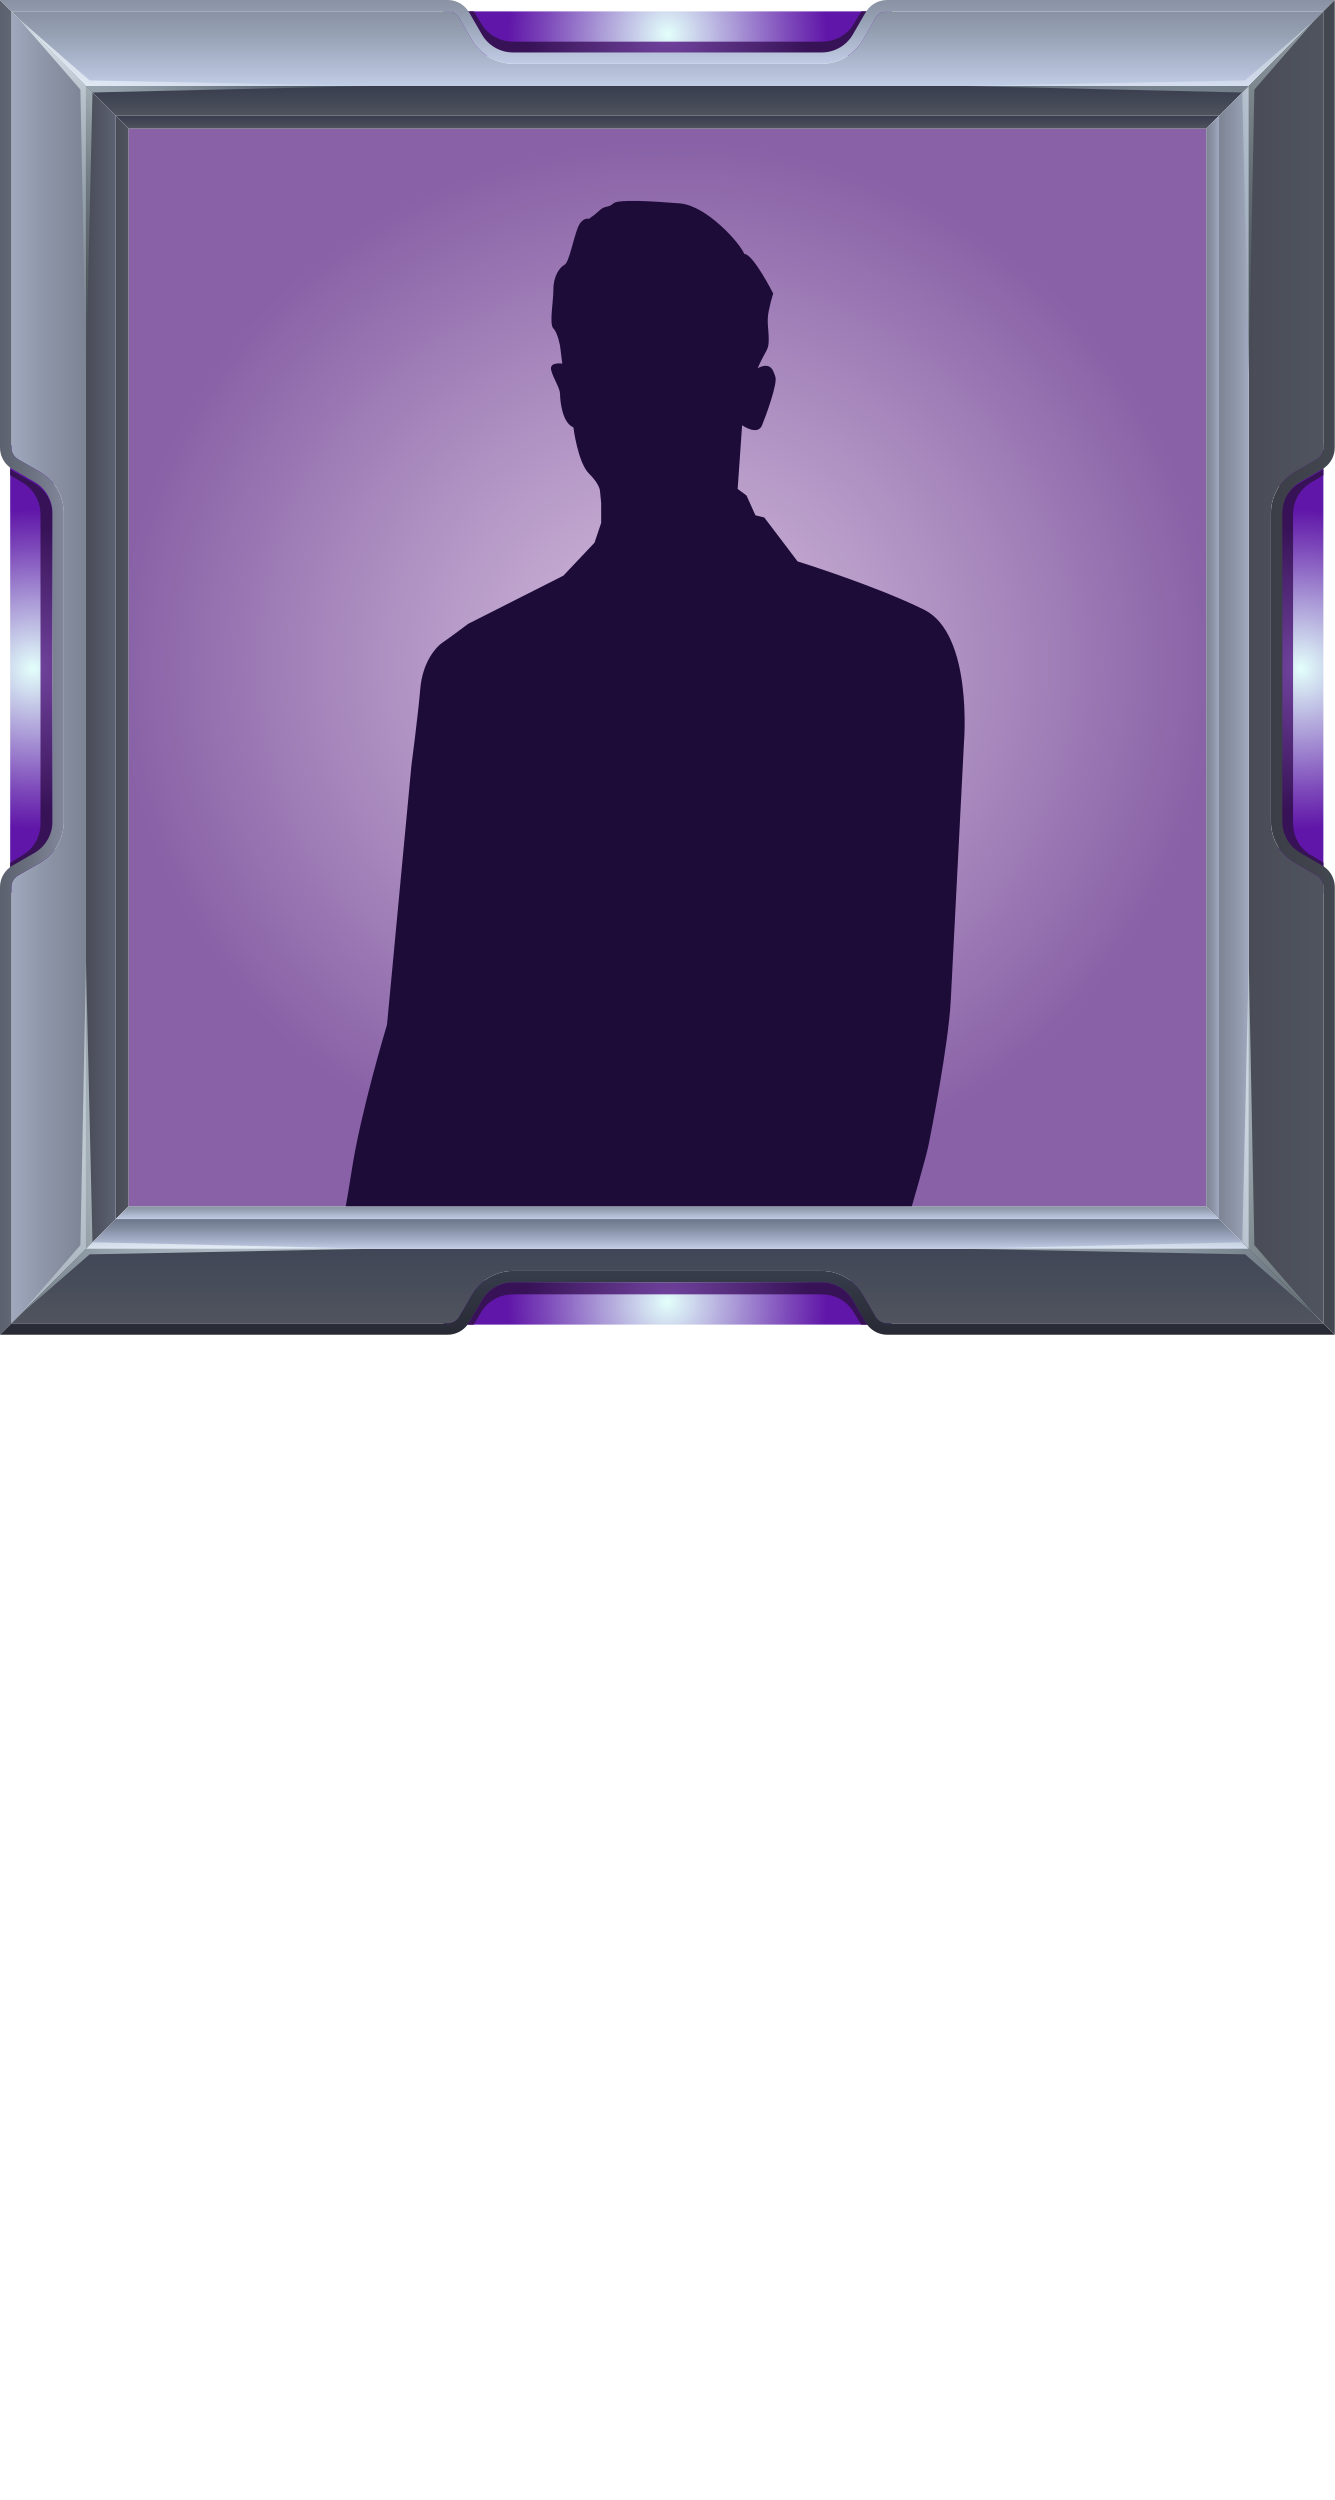
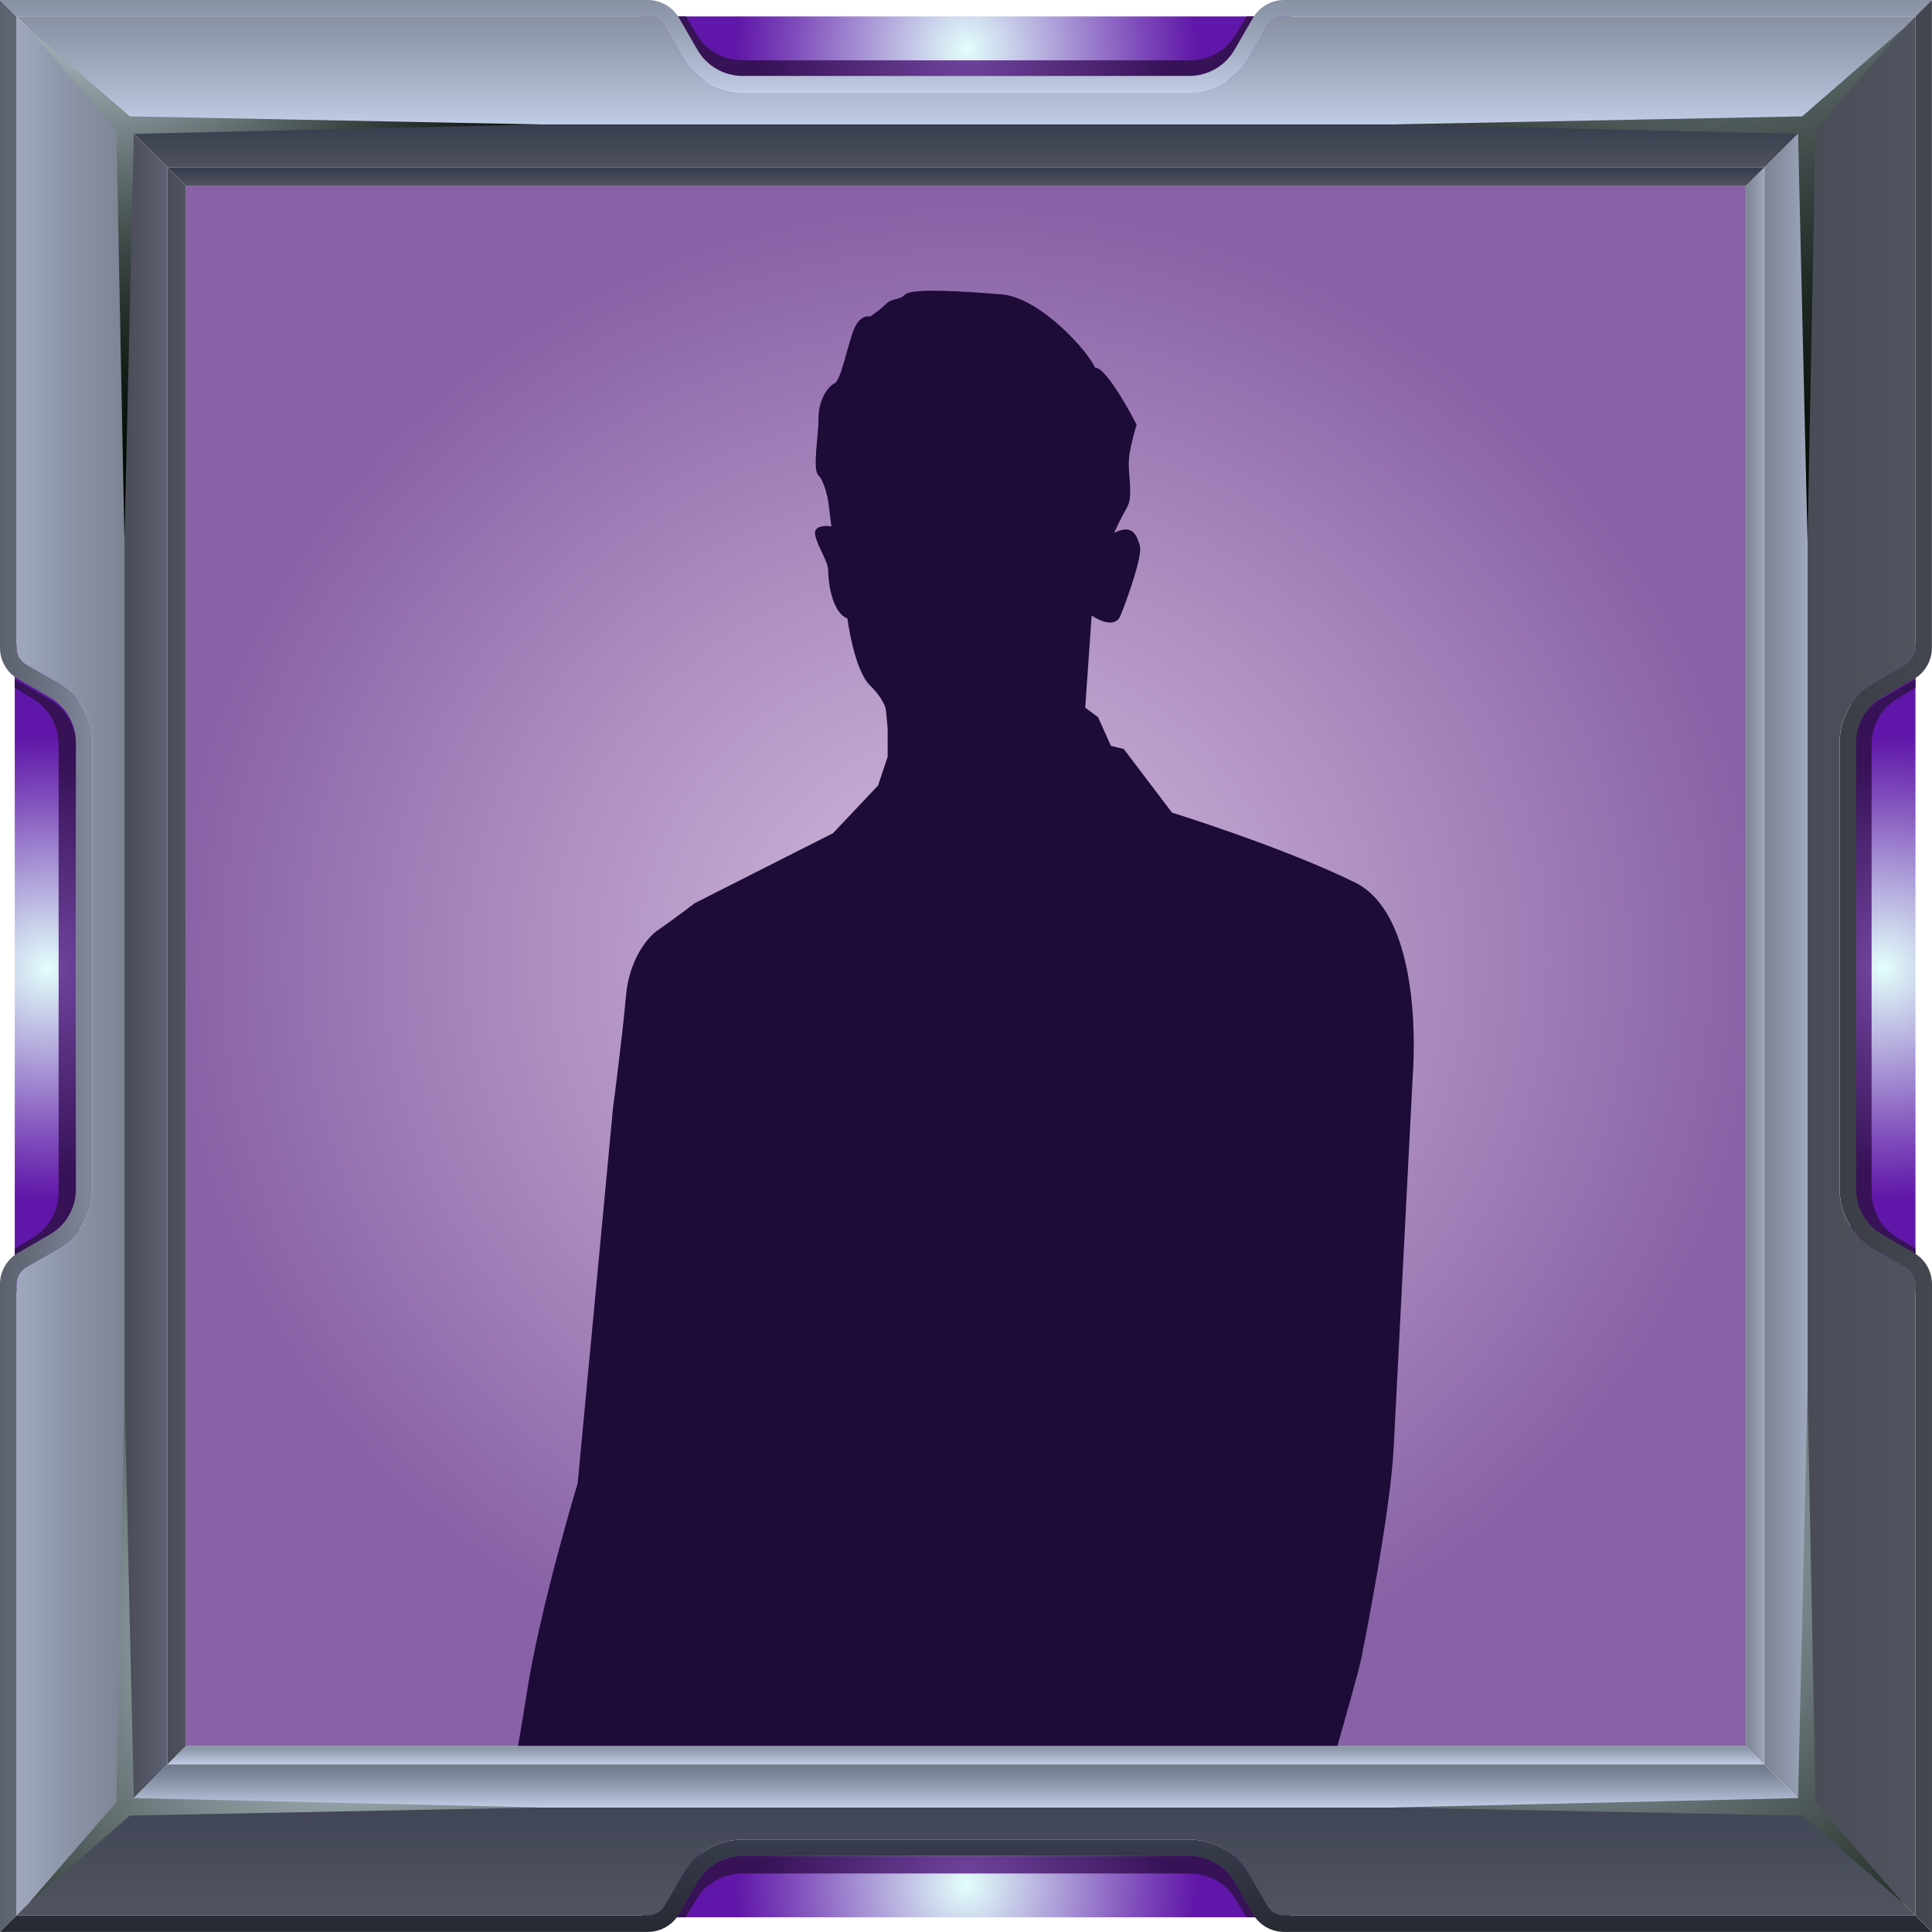
- <svg xmlns="http://www.w3.org/2000/svg" xmlns:xlink="http://www.w3.org/1999/xlink" viewBox="0 0 1033.26 1935.32">
+ <svg xmlns="http://www.w3.org/2000/svg" xmlns:xlink="http://www.w3.org/1999/xlink" id="_Слой_2" data-name="Слой 2" viewBox="0 0 1033.3 1033.26">
  <defs>
-     <style>.cls-1{fill:none;}.cls-2{isolation:isolate;}.cls-10,.cls-11,.cls-12,.cls-13,.cls-14,.cls-15,.cls-16,.cls-17,.cls-18,.cls-19,.cls-20,.cls-21,.cls-22,.cls-23,.cls-24,.cls-25,.cls-26,.cls-27,.cls-28,.cls-29,.cls-3,.cls-30,.cls-31,.cls-4,.cls-5,.cls-6,.cls-7,.cls-8{fill-rule:evenodd;}.cls-3{fill:url(#Безымянный_градиент_6);}.cls-4{fill:url(#Безымянный_градиент_11);}.cls-5{fill:url(#Безымянный_градиент_6-2);}.cls-6{fill:url(#Безымянный_градиент_11-2);}.cls-7{fill:url(#Безымянный_градиент_6-3);}.cls-8{fill:url(#Безымянный_градиент_11-3);}.cls-9{fill:url(#Безымянный_градиент_195);}.cls-10{fill:url(#linear-gradient);}.cls-11{fill:url(#linear-gradient-2);}.cls-12{fill:url(#linear-gradient-3);}.cls-13{fill:url(#linear-gradient-4);}.cls-14{fill:url(#Безымянный_градиент_6-4);}.cls-15{fill:url(#linear-gradient-5);}.cls-16{fill:url(#linear-gradient-6);}.cls-17{fill:url(#linear-gradient-7);}.cls-18{fill:url(#linear-gradient-8);}.cls-19{fill:url(#linear-gradient-9);}.cls-20{fill:url(#Безымянный_градиент_11-4);}.cls-21{fill:url(#linear-gradient-10);}.cls-22{fill:url(#linear-gradient-11);}.cls-23{fill:url(#linear-gradient-12);}.cls-24{fill:url(#linear-gradient-13);}.cls-25{fill:url(#linear-gradient-14);}.cls-26{fill:url(#linear-gradient-15);}.cls-27{fill:url(#linear-gradient-16);}.cls-28,.cls-29,.cls-30,.cls-31{mix-blend-mode:screen;}.cls-28{fill:url(#New_Gradient_Swatch_3);}.cls-29{fill:url(#New_Gradient_Swatch_3-2);}.cls-30{fill:url(#New_Gradient_Swatch_3-3);}.cls-31{fill:url(#New_Gradient_Swatch_3-4);}.cls-32{clip-path:url(#clip-path);}.cls-33{fill:#1d0b38;}</style>
-     <radialGradient id="Безымянный_градиент_6" cx="-2246.51" cy="1132.71" r="123.5" gradientTransform="translate(2763.37 -1106.5)" gradientUnits="userSpaceOnUse">
+     <style>
+       .cls-1 {
+         fill: url(#_Безымянный_градиент_3);
+       }
+ 
+       .cls-1, .cls-2, .cls-3, .cls-4, .cls-5, .cls-6, .cls-7, .cls-8, .cls-9, .cls-10, .cls-11, .cls-12, .cls-13, .cls-14, .cls-15, .cls-16, .cls-17, .cls-18, .cls-19, .cls-20, .cls-21, .cls-22, .cls-23, .cls-24, .cls-25, .cls-26, .cls-27, .cls-28, .cls-29, .cls-30, .cls-31 {
+         stroke-width: 0px;
+       }
+ 
+       .cls-1, .cls-2, .cls-3, .cls-4, .cls-5, .cls-6, .cls-7, .cls-8, .cls-9, .cls-11, .cls-13, .cls-14, .cls-16, .cls-17, .cls-18, .cls-19, .cls-20, .cls-21, .cls-22, .cls-23, .cls-24, .cls-25, .cls-26, .cls-27, .cls-28, .cls-29, .cls-30, .cls-31 {
+         fill-rule: evenodd;
+       }
+ 
+       .cls-2 {
+         fill: url(#_Безымянный_градиент_37-2);
+       }
+ 
+       .cls-3 {
+         fill: url(#_Безымянный_градиент_10-2);
+       }
+ 
+       .cls-4 {
+         fill: url(#_Безымянный_градиент_22);
+       }
+ 
+       .cls-5 {
+         fill: url(#_Безымянный_градиент_11-3);
+       }
+ 
+       .cls-6 {
+         fill: url(#_Безымянный_градиент_11-2);
+       }
+ 
+       .cls-7 {
+         fill: url(#_Безымянный_градиент_20);
+       }
+ 
+       .cls-8 {
+         fill: url(#_Безымянный_градиент_13);
+       }
+ 
+       .cls-9 {
+         fill: url(#_Безымянный_градиент_6);
+       }
+ 
+       .cls-10 {
+         fill: #1d0b38;
+       }
+ 
+       .cls-11 {
+         fill: url(#_Безымянный_градиент_22-3);
+       }
+ 
+       .cls-12 {
+         fill: url(#_Безымянный_градиент_39);
+       }
+ 
+       .cls-13 {
+         fill: url(#_Безымянный_градиент_22-2);
+       }
+ 
+       .cls-14 {
+         fill: url(#_Безымянный_градиент_38-3);
+       }
+ 
+       .cls-15 {
+         fill: none;
+       }
+ 
+       .cls-16 {
+         fill: url(#_Безымянный_градиент_18);
+       }
+ 
+       .cls-17 {
+         fill: url(#_Безымянный_градиент_16);
+       }
+ 
+       .cls-18 {
+         fill: url(#_Безымянный_градиент_19);
+       }
+ 
+       .cls-19 {
+         fill: url(#_Безымянный_градиент_37-4);
+       }
+ 
+       .cls-20 {
+         fill: url(#_Безымянный_градиент_5);
+       }
+ 
+       .cls-21 {
+         fill: url(#_Безымянный_градиент_18-2);
+       }
+ 
+       .cls-22 {
+         fill: url(#_Безымянный_градиент_19-2);
+       }
+ 
+       .cls-23 {
+         fill: url(#_Безымянный_градиент_37);
+       }
+ 
+       .cls-24 {
+         fill: url(#_Безымянный_градиент_11);
+       }
+ 
+       .cls-25 {
+         fill: url(#_Безымянный_градиент_10);
+       }
+ 
+       .cls-26 {
+         fill: url(#_Безымянный_градиент_37-3);
+       }
+ 
+       .cls-27 {
+         fill: url(#_Безымянный_градиент_38);
+       }
+ 
+       .cls-28 {
+         fill: url(#_Безымянный_градиент_22-4);
+       }
+ 
+       .cls-29 {
+         fill: url(#_Безымянный_градиент_15);
+       }
+ 
+       .cls-30 {
+         fill: url(#_Безымянный_градиент_38-2);
+       }
+ 
+       .cls-31 {
+         fill: url(#_Безымянный_градиент_38-4);
+       }
+     </style>
+     <radialGradient id="_Безымянный_градиент_38" data-name="Безымянный градиент 38" cx="-2246.51" cy="-2052.27" fx="-2246.51" fy="-2052.27" r="123.51" gradientTransform="translate(2763.37 -2026.06) scale(1 -1)" gradientUnits="userSpaceOnUse">
      <stop offset="0" stop-color="#e3fffb" />
-       <stop offset="0.23" stop-color="#c4c7e7" />
-       <stop offset="0.76" stop-color="#7d49ba" />
+       <stop offset=".23" stop-color="#c4c7e7" />
+       <stop offset=".76" stop-color="#7d49ba" />
      <stop offset="1" stop-color="#6016a8" />
    </radialGradient>
-     <radialGradient id="Безымянный_градиент_11" cx="961.56" cy="-1185.09" r="109.96" gradientTransform="translate(1478.41 -1159.9) rotate(180)" gradientUnits="userSpaceOnUse">
+     <radialGradient id="_Безымянный_градиент_37" data-name="Безымянный градиент 37" cx="-4603.89" cy="4185.08" fx="-4603.89" fy="4185.08" r="109.94" gradientTransform="translate(-4087.09 -4159.9) rotate(-180) scale(1 -1)" gradientUnits="userSpaceOnUse">
      <stop offset="0" stop-color="#72449f" />
-       <stop offset="0.29" stop-color="#603589" />
+       <stop offset=".29" stop-color="#603589" />
      <stop offset="1" stop-color="#371257" />
    </radialGradient>
-     <radialGradient id="Безымянный_градиент_6-2" cx="-1190.42" cy="-449.01" r="123.5" gradientTransform="translate(474.31 -672.6) rotate(-90)" xlink:href="#Безымянный_градиент_6" />
-     <radialGradient id="Безымянный_градиент_11-2" cx="-94.54" cy="396.64" r="109.96" gradientTransform="translate(420.91 612.36) rotate(90)" xlink:href="#Безымянный_градиент_11" />
-     <radialGradient id="Безымянный_градиент_6-3" cx="-1190.42" cy="784.34" r="123.5" gradientTransform="translate(1791.4 1708.24) rotate(90)" xlink:href="#Безымянный_градиент_6" />
-     <radialGradient id="Безымянный_градиент_11-3" cx="-94.54" cy="-836.72" r="109.96" gradientTransform="translate(1844.8 423.28) rotate(-90)" xlink:href="#Безымянный_градиент_11" />
-     <radialGradient id="Безымянный_градиент_195" cx="832" cy="890.6" r="484.42" gradientTransform="translate(-215.61 -234.41) scale(0.88 0.84)" gradientUnits="userSpaceOnUse">
+     <radialGradient id="_Безымянный_градиент_38-2" data-name="Безымянный градиент 38" cx="-5932.93" cy="-1293.52" fx="-5932.93" fy="-1293.52" r="123.51" gradientTransform="translate(-1268.22 -5415.13) rotate(-90) scale(1 -1)" xlink:href="#_Безымянный_градиент_38" />
+     <radialGradient id="_Безымянный_градиент_37-2" data-name="Безымянный градиент 37" cx="-917.48" cy="3426.33" fx="-917.48" fy="3426.33" r="109.94" gradientTransform="translate(-3402.06 1435.33) rotate(90) scale(1 -1)" xlink:href="#_Безымянный_градиент_37" />
+     <radialGradient id="_Безымянный_градиент_38-3" data-name="Безымянный градиент 38" cx="-2013.4" cy="3038.62" fx="-2013.4" fy="3038.62" r="123.51" gradientTransform="translate(-2031.57 2531.21) rotate(90) scale(1 -1)" xlink:href="#_Безымянный_градиент_38" />
+     <radialGradient id="_Безымянный_градиент_37-3" data-name="Безымянный градиент 37" cx="-4837.05" cy="-905.81" fx="-4837.05" fy="-905.81" r="109.94" gradientTransform="translate(102.27 -4319.25) rotate(-90) scale(1 -1)" xlink:href="#_Безымянный_градиент_37" />
+     <radialGradient id="_Безымянный_градиент_39" data-name="Безымянный градиент 39" cx="1211.56" cy="-2183.45" fx="1211.56" fy="-2183.45" r="484.38" gradientTransform="translate(-549.54 -1320.4) scale(.88 -.84)" gradientUnits="userSpaceOnUse">
      <stop offset="0" stop-color="#d4bedd" />
-       <stop offset="0.56" stop-color="#ab8cbf" />
+       <stop offset=".56" stop-color="#ab8cbf" />
      <stop offset="1" stop-color="#8861a6" />
    </radialGradient>
-     <linearGradient id="linear-gradient" x1="8.8" y1="516.63" x2="66.56" y2="516.63" gradientUnits="userSpaceOnUse">
+     <linearGradient id="_Безымянный_градиент_3" data-name="Безымянный градиент 3" x1="8.8" y1="-1436.19" x2="66.55" y2="-1436.19" gradientTransform="translate(0 -919.56) scale(1 -1)" gradientUnits="userSpaceOnUse">
      <stop offset="0" stop-color="#9fa8bd" />
-       <stop offset="0.57" stop-color="#8991a3" />
+       <stop offset=".57" stop-color="#8991a3" />
      <stop offset="1" stop-color="#7c8494" />
    </linearGradient>
-     <linearGradient id="linear-gradient-2" x1="89.58" y1="516.63" x2="99.49" y2="516.63" gradientUnits="userSpaceOnUse">
+     <linearGradient id="_Безымянный_градиент_18" data-name="Безымянный градиент 18" x1="89.58" y1="-1436.19" x2="99.49" y2="-1436.19" gradientTransform="translate(0 -919.56) scale(1 -1)" gradientUnits="userSpaceOnUse">
      <stop offset="0" stop-color="#494c57" />
      <stop offset="1" stop-color="#50545e" />
    </linearGradient>
-     <linearGradient id="linear-gradient-3" y1="516.63" x2="49.41" y2="516.63" gradientUnits="userSpaceOnUse">
+     <linearGradient id="_Безымянный_градиент_5" data-name="Безымянный градиент 5" x1="0" y1="-1436.19" x2="49.41" y2="-1436.19" gradientTransform="translate(0 -919.56) scale(1 -1)" gradientUnits="userSpaceOnUse">
      <stop offset="0" stop-color="#5c616e" />
-       <stop offset="0.41" stop-color="#696e7d" />
+       <stop offset=".41" stop-color="#696e7d" />
      <stop offset="1" stop-color="#818899" />
    </linearGradient>
-     <linearGradient id="linear-gradient-4" x1="66.56" y1="516.63" x2="89.58" y2="516.63" gradientUnits="userSpaceOnUse">
+     <linearGradient id="_Безымянный_градиент_6" data-name="Безымянный градиент 6" x1="66.56" y1="-1436.19" x2="89.58" y2="-1436.19" gradientTransform="translate(0 -919.56) scale(1 -1)" gradientUnits="userSpaceOnUse">
      <stop offset="0" stop-color="#494c57" />
-       <stop offset="0.59" stop-color="#545866" />
+       <stop offset=".59" stop-color="#545866" />
      <stop offset="1" stop-color="#5d6273" />
    </linearGradient>
-     <radialGradient id="Безымянный_градиент_6-4" cx="-1801.59" cy="-1061.41" r="123.5" gradientTransform="translate(-1284.96 -53.4) rotate(180)" xlink:href="#Безымянный_градиент_6" />
-     <linearGradient id="linear-gradient-5" x1="516.63" y1="66.55" x2="516.63" y2="8.8" gradientUnits="userSpaceOnUse">
+     <radialGradient id="_Безымянный_градиент_38-4" data-name="Безымянный градиент 38" cx="-7367.09" cy="4061.41" fx="-7367.09" fy="4061.41" r="123.5" gradientTransform="translate(-6850.46 -3053.4) rotate(-180) scale(1 -1)" xlink:href="#_Безымянный_градиент_38" />
+     <linearGradient id="_Безымянный_градиент_11" data-name="Безымянный градиент 11" x1="516.63" y1="-986.11" x2="516.63" y2="-928.32" gradientTransform="translate(0 -919.56) scale(1 -1)" gradientUnits="userSpaceOnUse">
      <stop offset="0" stop-color="#c1cce6" />
-       <stop offset="0.17" stop-color="#b6c0d8" />
-       <stop offset="0.72" stop-color="#959fb2" />
+       <stop offset=".17" stop-color="#b6c0d8" />
+       <stop offset=".72" stop-color="#959fb2" />
      <stop offset="1" stop-color="#8992a3" />
    </linearGradient>
-     <linearGradient id="linear-gradient-6" x1="516.63" y1="99.49" x2="516.63" y2="89.57" gradientUnits="userSpaceOnUse">
+     <linearGradient id="_Безымянный_градиент_10" data-name="Безымянный градиент 10" x1="516.64" y1="-1019.05" x2="516.64" y2="-1009.13" gradientTransform="translate(0 -919.56) scale(1 -1)" gradientUnits="userSpaceOnUse">
      <stop offset="0" stop-color="#50545e" />
-       <stop offset="0.33" stop-color="#474b58" />
+       <stop offset=".33" stop-color="#474b58" />
      <stop offset="1" stop-color="#383d4f" />
    </linearGradient>
-     <linearGradient id="linear-gradient-7" x1="516.63" y1="49.41" x2="516.63" y2="0" xlink:href="#linear-gradient-5" />
-     <linearGradient id="linear-gradient-8" x1="516.63" y1="89.57" x2="516.63" y2="66.55" xlink:href="#linear-gradient-6" />
-     <linearGradient id="linear-gradient-9" x1="516.63" y1="1024.46" x2="516.63" y2="966.71" gradientUnits="userSpaceOnUse">
+     <linearGradient id="_Безымянный_градиент_11-2" data-name="Безымянный градиент 11" x1="516.63" y1="-968.93" x2="516.63" y2="-919.56" xlink:href="#_Безымянный_градиент_11" />
+     <linearGradient id="_Безымянный_градиент_10-2" data-name="Безымянный градиент 10" x1="516.64" y1="-1009.13" x2="516.64" y2="-986.11" xlink:href="#_Безымянный_градиент_10" />
+     <linearGradient id="_Безымянный_градиент_13" data-name="Безымянный градиент 13" x1="516.63" y1="-1944.02" x2="516.63" y2="-1886.27" gradientTransform="translate(0 -919.56) scale(1 -1)" gradientUnits="userSpaceOnUse">
      <stop offset="0" stop-color="#50545e" />
-       <stop offset="0.01" stop-color="#50545e" />
+       <stop offset="0" stop-color="#50545e" />
      <stop offset="1" stop-color="#414657" />
    </linearGradient>
-     <radialGradient id="Безымянный_градиент_11-4" cx="516.63" cy="1009.04" r="109.96" gradientTransform="matrix(1, 0, 0, 1, 0, 0)" xlink:href="#Безымянный_градиент_11" />
-     <linearGradient id="linear-gradient-10" x1="516.63" y1="943.69" x2="516.63" y2="933.77" xlink:href="#linear-gradient-5" />
-     <linearGradient id="linear-gradient-11" x1="516.63" y1="1033.26" x2="516.63" y2="983.85" gradientUnits="userSpaceOnUse">
+     <radialGradient id="_Безымянный_градиент_37-4" data-name="Безымянный градиент 37" cx="516.64" cy="-1928.6" fx="516.64" fy="-1928.6" r="109.95" gradientTransform="translate(0 -919.56) scale(1 -1)" xlink:href="#_Безымянный_градиент_37" />
+     <linearGradient id="_Безымянный_градиент_11-3" data-name="Безымянный градиент 11" x1="516.64" y1="-1863.25" x2="516.64" y2="-1853.33" xlink:href="#_Безымянный_градиент_11" />
+     <linearGradient id="_Безымянный_градиент_15" data-name="Безымянный градиент 15" x1="516.63" y1="-1952.82" x2="516.63" y2="-1903.41" gradientTransform="translate(0 -919.56) scale(1 -1)" gradientUnits="userSpaceOnUse">
      <stop offset="0" stop-color="#272a33" />
-       <stop offset="0.62" stop-color="#313542" />
+       <stop offset=".62" stop-color="#313542" />
      <stop offset="1" stop-color="#383d4d" />
    </linearGradient>
-     <linearGradient id="linear-gradient-12" x1="516.63" y1="966.71" x2="516.63" y2="943.69" gradientUnits="userSpaceOnUse">
+     <linearGradient id="_Безымянный_градиент_16" data-name="Безымянный градиент 16" x1="516.64" y1="-1886.27" x2="516.64" y2="-1863.25" gradientTransform="translate(0 -919.56) scale(1 -1)" gradientUnits="userSpaceOnUse">
      <stop offset="0" stop-color="#c1cce6" />
-       <stop offset="0.36" stop-color="#9ea8bf" />
-       <stop offset="0.78" stop-color="#7b8599" />
+       <stop offset=".36" stop-color="#9ea8bf" />
+       <stop offset=".78" stop-color="#7b8599" />
      <stop offset="1" stop-color="#6d778a" />
    </linearGradient>
-     <linearGradient id="linear-gradient-13" x1="966.72" y1="516.63" x2="1024.46" y2="516.63" xlink:href="#linear-gradient-2" />
-     <linearGradient id="linear-gradient-14" x1="933.77" y1="516.63" x2="943.69" y2="516.63" gradientUnits="userSpaceOnUse">
+     <linearGradient id="_Безымянный_градиент_18-2" data-name="Безымянный градиент 18" x1="966.72" y1="-1436.21" x2="1024.47" y2="-1436.21" xlink:href="#_Безымянный_градиент_18" />
+     <linearGradient id="_Безымянный_градиент_19" data-name="Безымянный градиент 19" x1="933.77" y1="-1436.19" x2="943.69" y2="-1436.19" gradientTransform="translate(0 -919.56) scale(1 -1)" gradientUnits="userSpaceOnUse">
      <stop offset="0" stop-color="#7c8494" />
-       <stop offset="0.43" stop-color="#8991a3" />
+       <stop offset=".43" stop-color="#8991a3" />
      <stop offset="1" stop-color="#9fa8bd" />
    </linearGradient>
-     <linearGradient id="linear-gradient-15" x1="983.85" y1="516.63" x2="1033.26" y2="516.63" gradientUnits="userSpaceOnUse">
+     <linearGradient id="_Безымянный_градиент_20" data-name="Безымянный градиент 20" x1="983.89" y1="-1436.19" x2="1033.3" y2="-1436.19" gradientTransform="translate(0 -919.56) scale(1 -1)" gradientUnits="userSpaceOnUse">
      <stop offset="0" stop-color="#3c3e47" />
      <stop offset="1" stop-color="#43474f" />
    </linearGradient>
-     <linearGradient id="linear-gradient-16" x1="943.69" y1="516.63" x2="966.72" y2="516.63" xlink:href="#linear-gradient-14" />
-     <radialGradient id="New_Gradient_Swatch_3" cx="58.08" cy="-18.52" r="302.6" gradientUnits="userSpaceOnUse">
+     <linearGradient id="_Безымянный_градиент_19-2" data-name="Безымянный градиент 19" x1="943.69" y1="-1436.19" x2="966.72" y2="-1436.19" xlink:href="#_Безымянный_градиент_19" />
+     <radialGradient id="_Безымянный_градиент_22" data-name="Безымянный градиент 22" cx="58.08" cy="-901.04" fx="58.08" fy="-901.04" r="302.6" gradientTransform="translate(0 -919.56) scale(1 -1)" gradientUnits="userSpaceOnUse">
      <stop offset="0" stop-color="#e0f2ff" />
-       <stop offset="0.09" stop-color="#bacbd4" />
-       <stop offset="0.23" stop-color="#8a989d" />
-       <stop offset="0.37" stop-color="#606c6d" />
-       <stop offset="0.5" stop-color="#3d4846" />
-       <stop offset="0.63" stop-color="#222c27" />
-       <stop offset="0.76" stop-color="#0f1811" />
-       <stop offset="0.89" stop-color="#040c04" />
+       <stop offset=".09" stop-color="#bacbd4" />
+       <stop offset=".23" stop-color="#8a989d" />
+       <stop offset=".37" stop-color="#606c6d" />
+       <stop offset=".5" stop-color="#3d4846" />
+       <stop offset=".63" stop-color="#222c27" />
+       <stop offset=".76" stop-color="#0f1811" />
+       <stop offset=".89" stop-color="#040c04" />
      <stop offset="1" stop-color="#000800" />
    </radialGradient>
-     <radialGradient id="New_Gradient_Swatch_3-2" cx="913.33" cy="-125.16" r="439.76" xlink:href="#New_Gradient_Swatch_3" />
-     <radialGradient id="New_Gradient_Swatch_3-3" cx="181.79" cy="873.68" r="429.92" xlink:href="#New_Gradient_Swatch_3" />
-     <radialGradient id="New_Gradient_Swatch_3-4" cx="847.21" cy="820.36" r="426.2" xlink:href="#New_Gradient_Swatch_3" />
-     <clipPath id="clip-path">
-       <rect class="cls-1" x="99.49" y="99.49" width="834.28" height="834.28" />
-     </clipPath>
+     <radialGradient id="_Безымянный_градиент_22-2" data-name="Безымянный градиент 22" cx="913.33" cy="-794.4" fx="913.33" fy="-794.4" r="439.76" xlink:href="#_Безымянный_градиент_22" />
+     <radialGradient id="_Безымянный_градиент_22-3" data-name="Безымянный градиент 22" cx="181.79" cy="-1793.24" fx="181.79" fy="-1793.24" r="429.92" xlink:href="#_Безымянный_градиент_22" />
+     <radialGradient id="_Безымянный_градиент_22-4" data-name="Безымянный градиент 22" cx="847.21" cy="-1739.92" fx="847.21" fy="-1739.92" r="426.2" xlink:href="#_Безымянный_градиент_22" />
  </defs>
-   <g class="cls-2">
-     <g id="Слой_2" data-name="Слой 2">
-       <g id="Layer_1" data-name="Layer 1">
-         <path class="cls-3" d="M690.65,8.8H343.06L353.8,27.4a31.69,31.69,0,0,0,28.09,16.22H651.82A31.69,31.69,0,0,0,679.91,27.4L690.65,8.8Z" />
-         <path class="cls-4" d="M397.68,32.26H636c10.52,0,19.55-4.93,24.8-13.55l6-9.91h4.61a20.8,20.8,0,0,0-1.34,2.06l-9.48,16.4a27.91,27.91,0,0,1-24.77,14.3H397.81A27.93,27.93,0,0,1,373,27.26l-9.46-16.4a22.85,22.85,0,0,0-1.35-2.06h4.61l6,9.91c5.26,8.62,14.29,13.55,24.81,13.55Z" />
-         <path class="cls-5" d="M7.89,344V691.61l18.6-10.74A31.67,31.67,0,0,0,42.7,652.78V382.85a31.66,31.66,0,0,0-16.21-28.08L7.89,344Z" />
-         <path class="cls-6" d="M31.35,637V398.64c0-10.52-4.93-19.54-13.55-24.8l-9.91-6v-4.61c.65.47,1.34.92,2.06,1.34L26.35,374a27.93,27.93,0,0,1,14.3,24.77v238.1a27.93,27.93,0,0,1-14.3,24.77L10,671.11a20.88,20.88,0,0,0-2.06,1.35v-4.61l9.91-6.05c8.62-5.26,13.55-14.29,13.55-24.81Z" />
-         <path class="cls-7" d="M1024.46,691.61V344l-18.6,10.74a31.67,31.67,0,0,0-16.21,28.09V652.79a31.66,31.66,0,0,0,16.21,28.08l18.6,10.74Z" />
-         <path class="cls-8" d="M1001,398.64V637c0,10.53,4.94,19.55,13.56,24.81l9.9,6v4.61a22.6,22.6,0,0,0-2.05-1.34L1006,661.64a27.94,27.94,0,0,1-14.3-24.77V398.77A27.94,27.94,0,0,1,1006,374l16.41-9.47a22.68,22.68,0,0,0,2.05-1.35v4.61l-9.9,6c-8.62,5.26-13.56,14.28-13.56,24.8Z" />
-         <rect class="cls-9" x="99.49" y="99.49" width="834.28" height="834.28" />
-         <path class="cls-10" d="M8.8,8.8V346.19a10.56,10.56,0,0,0,5.5,9.53l16.41,9.47A37.72,37.72,0,0,1,42,375.13a37,37,0,0,1,7.37,22.46V635.68A36.93,36.93,0,0,1,42,658.13a37.88,37.88,0,0,1-11.33,10L14.3,677.55a10.55,10.55,0,0,0-5.5,9.52v337.39l57.75-57.75V66.55L8.8,8.8Z" />
-         <polygon class="cls-11" points="99.49 516.63 99.49 99.49 89.58 89.57 89.58 516.63 89.58 943.7 99.49 933.77 99.49 516.63 99.49 516.63" />
-         <path class="cls-12" d="M8.8,343.39V8.8L0,0V346.19A19.3,19.3,0,0,0,7.85,362a21.45,21.45,0,0,0,2.06,1.34l16.4,9.47a28,28,0,0,1,14.3,24.78V635.68a27.94,27.94,0,0,1-14.3,24.77l-16.4,9.47a21.52,21.52,0,0,0-2.06,1.35A19.28,19.28,0,0,0,0,687.07v346.19l8.8-8.8V687.07a10.55,10.55,0,0,1,5.5-9.52l16.41-9.47a37.88,37.88,0,0,0,11.33-10,36.93,36.93,0,0,0,7.37-22.45V397.59A37,37,0,0,0,42,375.13a37.72,37.72,0,0,0-11.33-9.94L14.3,355.72a10.56,10.56,0,0,1-5.5-9.53v-2.8Z" />
-         <polygon class="cls-13" points="89.58 516.63 89.58 89.57 66.56 66.55 66.56 966.71 89.58 943.7 89.58 516.63 89.58 516.63" />
-         <path class="cls-14" d="M342.84,1025.42H690.42l-10.73-18.6a31.69,31.69,0,0,0-28.1-16.22H381.67a31.66,31.66,0,0,0-28.09,16.22l-10.74,18.6Z" />
-         <path class="cls-15" d="M1024.46,8.8H687.08a10.54,10.54,0,0,0-9.53,5.51l-9.47,16.4a37.88,37.88,0,0,1-10,11.33,36.84,36.84,0,0,1-22.45,7.37H397.59A36.89,36.89,0,0,1,375.13,42a37.72,37.72,0,0,1-9.94-11.33l-9.47-16.4a10.54,10.54,0,0,0-9.53-5.51H8.8L66.55,66.55H966.72L1024.46,8.8Z" />
-         <polygon class="cls-16" points="516.64 99.49 933.77 99.49 943.69 89.57 516.64 89.57 89.58 89.57 99.49 99.49 516.64 99.49 516.64 99.49" />
-         <path class="cls-17" d="M689.87,8.8h334.59l8.8-8.8H687.08a19.28,19.28,0,0,0-15.81,7.85,22.68,22.68,0,0,0-1.35,2.05l-9.47,16.41a27.94,27.94,0,0,1-24.77,14.3H397.59a27.93,27.93,0,0,1-24.77-14.3L363.34,9.9A20.65,20.65,0,0,0,362,7.85,19.28,19.28,0,0,0,346.19,0H0L8.8,8.8H346.19a10.54,10.54,0,0,1,9.53,5.51l9.47,16.4A37.72,37.72,0,0,0,375.13,42a36.89,36.89,0,0,0,22.46,7.37H635.68A36.84,36.84,0,0,0,658.13,42a37.88,37.88,0,0,0,10-11.33l9.47-16.4a10.54,10.54,0,0,1,9.53-5.51Z" />
-         <polygon class="cls-18" points="516.64 89.57 943.69 89.57 966.72 66.55 66.55 66.55 89.58 89.57 516.64 89.57 516.64 89.57" />
-         <path class="cls-19" d="M1024.46,1024.46H687.08a10.55,10.55,0,0,1-9.53-5.5l-9.47-16.4a37.92,37.92,0,0,0-10-11.34,36.91,36.91,0,0,0-22.45-7.37H397.59a37,37,0,0,0-22.46,7.37,37.76,37.76,0,0,0-9.94,11.34l-9.47,16.4a10.55,10.55,0,0,1-9.53,5.5H8.8l57.75-57.75H966.72l57.74,57.75Z" />
-         <path class="cls-20" d="M635.81,1002H397.46c-10.52,0-19.55,4.93-24.81,13.55l-6,9.91H362a20.8,20.8,0,0,0,1.34-2.06l9.48-16.4a27.91,27.91,0,0,1,24.77-14.3H635.68a27.93,27.93,0,0,1,24.77,14.3l9.47,16.4a22.85,22.85,0,0,0,1.35,2.06h-4.61l-6-9.91c-5.26-8.62-14.28-13.55-24.8-13.55Z" />
-         <polygon class="cls-21" points="516.64 933.77 933.77 933.77 943.69 943.69 516.64 943.69 89.58 943.69 99.49 933.77 516.64 933.77 516.64 933.77" />
-         <path class="cls-22" d="M689.87,1024.46h334.59l8.8,8.8H687.08a19.28,19.28,0,0,1-15.81-7.84,22.85,22.85,0,0,1-1.35-2.06l-9.47-16.4a27.93,27.93,0,0,0-24.77-14.3H397.59a27.91,27.91,0,0,0-24.77,14.3l-9.48,16.4a20.8,20.8,0,0,1-1.34,2.06,19.28,19.28,0,0,1-15.81,7.84H0l8.8-8.8H346.19a10.55,10.55,0,0,0,9.53-5.5l9.47-16.4a37.76,37.76,0,0,1,9.94-11.34,37,37,0,0,1,22.46-7.37H635.68a36.91,36.91,0,0,1,22.45,7.37,37.92,37.92,0,0,1,10,11.34l9.47,16.4a10.55,10.55,0,0,0,9.53,5.5Z" />
-         <polygon class="cls-23" points="516.64 943.69 943.69 943.69 966.72 966.71 66.55 966.71 89.58 943.69 516.64 943.69 516.64 943.69" />
-         <path class="cls-24" d="M1024.46,8.8V346.19a10.55,10.55,0,0,1-5.5,9.53l-16.4,9.47a37.76,37.76,0,0,0-11.34,9.94,37,37,0,0,0-7.37,22.46V635.68a36.93,36.93,0,0,0,7.37,22.45,37.92,37.92,0,0,0,11.34,10l16.4,9.47a10.53,10.53,0,0,1,5.5,9.52v337.39l-57.74-57.75V66.55L1024.46,8.8Z" />
-         <polygon class="cls-25" points="933.77 516.63 933.77 99.49 943.69 89.57 943.69 516.63 943.69 943.7 933.77 933.77 933.77 516.63 933.77 516.63" />
-         <path class="cls-26" d="M1024.46,343.39V8.8l8.8-8.8V346.19a19.29,19.29,0,0,1-7.84,15.81c-.66.48-1.34.92-2.05,1.34L1007,372.81a27.93,27.93,0,0,0-14.3,24.78V635.68a27.93,27.93,0,0,0,14.3,24.77l16.41,9.47c.71.42,1.39.87,2.05,1.35a19.27,19.27,0,0,1,7.84,15.8v346.19l-8.8-8.8V687.07a10.53,10.53,0,0,0-5.5-9.52l-16.4-9.47a37.92,37.92,0,0,1-11.34-10,36.93,36.93,0,0,1-7.37-22.45V397.59a37,37,0,0,1,7.37-22.46,37.76,37.76,0,0,1,11.34-9.94l16.4-9.47a10.55,10.55,0,0,0,5.5-9.53v-2.8Z" />
-         <polygon class="cls-27" points="943.69 516.63 943.69 89.57 966.72 66.55 966.72 966.71 943.69 943.7 943.69 516.63 943.69 516.63" />
-         <polygon class="cls-28" points="66.56 289.16 62.24 69.39 15.06 15.07 69.39 62.24 288.79 66.55 71.59 71.59 66.56 289.16 66.56 289.16" />
-         <polygon class="cls-29" points="966.72 289.16 971.03 69.39 1018.2 15.07 963.87 62.24 744.48 66.55 961.67 71.59 966.72 289.16 966.72 289.16" />
-         <polygon class="cls-30" points="66.56 744.1 62.24 963.87 15.07 1018.2 69.39 971.03 288.79 966.71 71.59 961.67 66.56 744.1 66.56 744.1" />
-         <polygon class="cls-31" points="966.72 744.1 971.03 963.87 1018.2 1018.2 963.87 971.03 744.48 966.71 961.67 961.67 966.72 744.1 966.72 744.1" />
-         <rect class="cls-1" x="99.49" y="99.49" width="834.28" height="834.28" />
-         <g class="cls-32">
-           <path class="cls-33" d="M465.38,389.5v15.31l-5.15,15.3-24.06,25.5L362.3,483s-14.6,11.05-19.76,14.45-15.46,15.3-17.18,35.7-6.87,59.51-6.87,59.51l-18.9,200.63s-20.62,68-27.49,113.91-25.77,134.32-25.77,134.32l10.31,13.6s-1.72,32.3-3.44,35.7-5.15,11.91-1.71,20.41,6.87,27.2,6.87,27.2,10.31,11.9,18.9,17,22.33,11.9,29.2,10.2,15.46,0,15.46-6.8c5.16-3.4,5.16-6.8,1.72-10.2,3.44-5.1,1.72-10.2-3.43-10.2a21,21,0,0,1-8.59-1.7l-12-10.2v-18.7s-3.44-13.61-1.72-18.71l5.16-15.3s8.59,1.7,12-1.7,5.16-10.2,5.16-10.2l1.71,1.7v8.5s6.88,1.7,8.6,3.4,3.43,6.8,3.43,6.8,3.44,96.92,12,144.52,20.61,79.91,22.33,93.51,15.46,73.11,25.77,98.62,65.29,180.22,68.72,192.12,27.49,102,34.37,103.72c-3.44,10.2-13.75,49.3-13.75,56.1s-10.31,40.81-10.31,40.81l-3.43,20.4s-15.47,25.5-20.62,28.9-27.49,3.4-30.92,8.51-10.31,6.8-10.31,17c-3.44,1.7-3.44,6.8-3.44,6.8h13.75a105.93,105.93,0,0,1-13.75,8.5c-6.87,3.4-15.46,13.6-17.18,23.8-5.15,0-5.15,5.1-5.15,5.1l15.46,1.7s73.87,5.1,99.65,1.7,32.64-20.4,42.95-18.7a58.71,58.71,0,0,0,18.89,0l20.62-6.8v-25.5s3.44-11.9,0-17c12,3.41,12,5.11,24,3.41s48.11-11.91,48.11-11.91,5.15-5.1,3.44-11.9-5.16-8.5-5.16-15.3,8.59-32.3-12-54.41c-1.71-13.6-13.74-42.5-13.74-42.5s-3.44-30.61-6.87-37.41-10.31-11.9-6.87-17,22.33-130.92,20.61-170-10.31-90.11-6.87-96.91-5.15-68-1.72-81.61,12-61.21,12-96.92-6.87-68-5.16-76.51,5.16-20.4,6.88-37.4,1.71-30.61,5.15-32.31,42.95-1.7,42.95-1.7l-8.59-52.7s6.87-32.31,10.31-40.81,13.74-37.4,17.18-49.3,13.74-47.61,15.46-56.11S734.26,808.61,736,774.6,746.28,574,746.28,574s6.87-83.31-30.92-102-97.93-37.4-97.93-37.4l-25.77-34-6.87-1.7-6.88-15.3-6.87-5.1,3.44-49.3s12,8.5,15.46,0,12-32.31,10.31-37.41-3.44-11.9-13.75-6.8c6.88-15.3,8.59-13.6,8.59-22.1s-1.71-13.6,0-22.11a123.73,123.73,0,0,1,3.44-13.6s-15.46-30.6-22.33-30.6c-3.44-8.5-29.21-37.41-49.83-39.11s-48.1-3.4-51.54,0-6.87,1.7-10.31,5.1a67.11,67.11,0,0,1-8.59,6.81s-5.15-1.71-8.59,6.8S440.47,203.33,437,205s-8.59,8.5-8.59,18.7-3.43,27.21,0,30.61,5.16,13.6,5.16,13.6l1.72,13.6s-10.31-1.7-8.59,5.1,6.87,13.6,6.87,18.7,1.72,22.11,10.31,25.51c0,0,3.43,27.2,12,35.7s8.59,13.6,8.59,13.6Z" />
-         </g>
-       </g>
-     </g>
+   <g id="_Слой_1-2" data-name="Слой 1">
+     <path class="cls-27" d="m690.65,8.8h-347.59l10.74,18.6c5.68,10.15,16.46,16.38,28.09,16.22h269.93c11.63.16,22.41-6.07,28.09-16.22l10.74-18.6Z" />
+     <path class="cls-23" d="m397.68,32.26h238.32c10.52,0,19.55-4.93,24.8-13.55l6-9.91h4.61c-.49.66-.93,1.35-1.34,2.06l-9.48,16.4c-5,8.96-14.51,14.45-24.77,14.3h-238.01c-10.27.16-19.8-5.33-24.81-14.3l-9.46-16.4c-.41-.71-.86-1.4-1.35-2.06h4.61l6,9.91c5.26,8.62,14.29,13.55,24.81,13.55h.07Z" />
+     <path class="cls-30" d="m7.89,344v347.61l18.6-10.74c10.15-5.68,16.37-16.46,16.21-28.09v-269.93c.16-11.63-6.06-22.41-16.21-28.08l-18.6-10.77Z" />
+     <path class="cls-2" d="m31.35,637v-238.36c0-10.52-4.93-19.54-13.55-24.8l-9.91-6v-4.61c.65.47,1.34.92,2.06,1.34l16.4,9.43c8.95,5,14.44,14.51,14.3,24.77v238.1c.14,10.26-5.35,19.77-14.3,24.77l-16.35,9.47c-.71.41-1.4.86-2.06,1.35v-4.61l9.91-6.05c8.62-5.26,13.55-14.29,13.55-24.81h-.05Z" />
+     <path class="cls-14" d="m1024.46,691.61v-347.61l-18.6,10.74c-10.15,5.68-16.37,16.46-16.21,28.09v269.96c-.16,11.63,6.06,22.41,16.21,28.08l18.6,10.74Z" />
+     <path class="cls-26" d="m1001,398.64v238.36c0,10.53,4.94,19.55,13.56,24.81l9.9,6v4.61c-.66-.48-1.34-.93-2.05-1.34l-16.41-9.44c-8.95-5.01-14.44-14.51-14.3-24.77v-238.1c-.14-10.26,5.35-19.76,14.3-24.77l16.41-9.47c.71-.41,1.39-.86,2.05-1.35v4.61l-9.9,6c-8.62,5.26-13.56,14.28-13.56,24.8v.05Z" />
+     <rect class="cls-12" x="99.49" y="99.49" width="834.28" height="834.28" />
+     <path class="cls-1" d="m8.8,8.8v337.39c-.1,3.96,2.03,7.63,5.5,9.53l16.41,9.47c4.39,2.52,8.23,5.9,11.29,9.94,4.85,6.48,7.44,14.37,7.37,22.46v238.09c.07,8.09-2.52,15.98-7.37,22.45-3.07,4.06-6.92,7.46-11.33,10l-16.37,9.42c-3.47,1.89-5.6,5.57-5.5,9.52v337.39l57.75-57.75V66.55L8.8,8.8Z" />
+     <polygon class="cls-16" points="99.49 516.63 99.49 99.49 89.58 89.57 89.58 516.63 89.58 943.7 99.49 933.77 99.49 516.63 99.49 516.63" />
+     <path class="cls-20" d="m8.8,343.39V8.8L0,0v346.19c-.09,6.23,2.84,12.12,7.85,15.81.66.49,1.35.93,2.06,1.34l16.4,9.47c8.95,5.02,14.43,14.52,14.3,24.78v238.09c.14,10.26-5.35,19.76-14.3,24.77l-16.4,9.47c-.71.41-1.4.86-2.06,1.35-5.01,3.69-7.94,9.57-7.85,15.8v346.19l8.8-8.8v-337.39c-.1-3.95,2.03-7.63,5.5-9.52l16.41-9.47c4.41-2.54,8.26-5.94,11.33-10,4.85-6.47,7.44-14.36,7.37-22.45v-238.04c.05-8.1-2.55-15.99-7.41-22.46-3.07-4.04-6.92-7.42-11.33-9.94l-16.37-9.47c-3.47-1.9-5.6-5.57-5.5-9.53v-2.8Z" />
+     <polygon class="cls-9" points="89.58 516.63 89.58 89.57 66.56 66.55 66.56 966.71 89.58 943.7 89.58 516.63 89.58 516.63" />
+     <path class="cls-31" d="m342.84,1025.42h347.58l-10.73-18.6c-5.68-10.16-16.47-16.38-28.1-16.22h-269.92c-11.63-.16-22.42,6.06-28.09,16.22l-10.74,18.6h0Z" />
+     <path class="cls-24" d="m1024.46,8.8h-337.38c-3.96-.1-7.64,2.03-9.53,5.51l-9.47,16.4c-2.54,4.41-5.94,8.26-10,11.33-6.47,4.85-14.36,7.44-22.45,7.37h-238.04c-8.1.06-15.99-2.54-22.46-7.41-4.04-3.07-7.42-6.92-9.94-11.33l-9.47-16.4c-1.89-3.48-5.57-5.61-9.53-5.51H8.8l57.75,57.79h900.17l57.74-57.75Z" />
+     <polygon class="cls-25" points="516.64 99.49 933.77 99.49 943.69 89.57 516.64 89.57 89.58 89.57 99.49 99.49 516.64 99.49 516.64 99.49" />
+     <path class="cls-6" d="m689.87,8.8h334.59L1033.26,0h-346.18c-6.23-.09-12.12,2.83-15.81,7.85-.49.66-.94,1.34-1.35,2.05l-9.47,16.41c-5.01,8.95-14.51,14.44-24.77,14.3h-238.09c-10.26.14-19.77-5.35-24.77-14.3l-9.48-16.41c-.41-.71-.85-1.39-1.34-2.05C358.31,2.83,352.42-.09,346.19,0H0l8.8,8.8h337.39c3.96-.1,7.64,2.03,9.53,5.51l9.47,16.4c2.52,4.39,5.9,8.23,9.94,11.29,6.48,4.85,14.37,7.44,22.46,7.37h238.09c8.09.07,15.98-2.52,22.45-7.37,4.06-3.07,7.46-6.92,10-11.33l9.47-16.4c1.89-3.48,5.57-5.61,9.53-5.51l2.74.04Z" />
+     <polygon class="cls-3" points="516.64 89.57 943.69 89.57 966.72 66.55 66.55 66.55 89.58 89.57 516.64 89.57 516.64 89.57" />
+     <path class="cls-8" d="m1024.46,1024.46h-337.38c-3.96.1-7.64-2.02-9.53-5.5l-9.47-16.4c-2.54-4.41-5.94-8.27-10-11.34-6.47-4.85-14.36-7.44-22.45-7.37h-238.04c-8.09-.07-15.98,2.52-22.46,7.37-4.04,3.07-7.42,6.93-9.94,11.34l-9.47,16.4c-1.89,3.48-5.57,5.6-9.53,5.5H8.8l57.75-57.75h900.17l57.74,57.75Z" />
+     <path class="cls-19" d="m635.81,1002h-238.35c-10.52,0-19.55,4.93-24.81,13.55l-6,9.91h-4.65c.49-.66.93-1.35,1.34-2.06l9.48-16.4c5-8.96,14.51-14.45,24.77-14.3h238.09c10.26-.14,19.77,5.35,24.77,14.3l9.47,16.4c.41.71.86,1.4,1.35,2.06h-4.61l-6-9.91c-5.26-8.62-14.28-13.55-24.8-13.55h-.05Z" />
+     <polygon class="cls-5" points="516.64 933.77 933.77 933.77 943.69 943.69 516.64 943.69 89.58 943.69 99.49 933.77 516.64 933.77 516.64 933.77" />
+     <path class="cls-29" d="m689.87,1024.46h334.59l8.8,8.8h-346.18c-6.23.09-12.12-2.83-15.81-7.84-.49-.66-.94-1.35-1.35-2.06l-9.47-16.4c-5-8.95-14.51-14.44-24.77-14.3h-238.09c-10.26-.15-19.77,5.34-24.77,14.3l-9.48,16.4c-.41.71-.85,1.4-1.34,2.06-3.69,5.01-9.58,7.93-15.81,7.84H0l8.8-8.8h337.39c3.96.1,7.64-2.02,9.53-5.5l9.47-16.4c2.52-4.41,5.9-8.27,9.94-11.34,6.48-4.85,14.37-7.44,22.46-7.37h238.09c8.09-.07,15.98,2.52,22.45,7.37,4.06,3.07,7.46,6.93,10,11.34l9.47,16.4c1.89,3.48,5.57,5.6,9.53,5.5h2.74Z" />
+     <polygon class="cls-17" points="516.64 943.69 943.69 943.69 966.72 966.71 66.55 966.71 89.58 943.69 516.64 943.69 516.64 943.69" />
+     <path class="cls-21" d="m1024.46,8.8v337.39c.1,3.96-2.02,7.64-5.5,9.53l-16.4,9.47c-4.41,2.52-8.27,5.9-11.34,9.94-4.85,6.48-7.44,14.37-7.37,22.46v238.09c-.07,8.09,2.52,15.98,7.37,22.45,3.07,4.06,6.93,7.46,11.34,10l16.4,9.47c3.48,1.89,5.6,5.57,5.5,9.52v337.39l-57.74-57.75V66.55l57.74-57.75Z" />
+     <polygon class="cls-18" points="933.77 516.63 933.77 99.49 943.69 89.57 943.69 516.63 943.69 943.7 933.77 933.77 933.77 516.63 933.77 516.63" />
+     <path class="cls-7" d="m1024.46,343.39V8.8L1033.26,0v346.19c.09,6.23-2.83,12.11-7.84,15.81-.66.48-1.34.92-2.05,1.34l-16.37,9.47c-8.96,5.01-14.45,14.52-14.3,24.78v238.09c-.14,10.26,5.35,19.77,14.3,24.77l16.41,9.47c.71.42,1.39.87,2.05,1.35,5.01,3.69,7.93,9.58,7.84,15.8v346.19l-8.8-8.8v-337.39c.1-3.95-2.02-7.63-5.5-9.52l-16.4-9.47c-4.41-2.54-8.27-5.94-11.34-10-4.85-6.47-7.44-14.36-7.37-22.45v-238.04c-.07-8.09,2.52-15.98,7.37-22.46,3.07-4.04,6.93-7.42,11.34-9.94l16.4-9.47c3.48-1.89,5.6-5.57,5.5-9.53v-2.8h-.04Z" />
+     <polygon class="cls-22" points="943.69 516.63 943.69 89.57 966.72 66.55 966.72 966.71 943.69 943.7 943.69 516.63 943.69 516.63" />
+     <polygon class="cls-4" points="66.56 289.16 62.24 69.39 15.06 15.07 69.39 62.24 288.79 66.55 71.59 71.59 66.56 289.16 66.56 289.16" />
+     <polygon class="cls-13" points="966.72 289.16 971.03 69.39 1018.2 15.07 963.87 62.24 744.48 66.55 961.67 71.59 966.72 289.16 966.72 289.16" />
+     <polygon class="cls-11" points="66.56 744.1 62.24 963.87 15.07 1018.2 69.39 971.03 288.79 966.71 71.59 961.67 66.56 744.1 66.56 744.1" />
+     <polygon class="cls-28" points="966.72 744.1 971.03 963.87 1018.2 1018.2 963.87 971.03 744.48 966.71 961.67 961.67 966.72 744.1 966.72 744.1" />
+     <rect class="cls-15" x="99.49" y="99.49" width="834.28" height="834.28" />
+     <path class="cls-10" d="m745.37,774.6c1.74-34.01,10.28-200.6,10.28-200.6,0,0,6.87-83.31-30.92-102s-97.93-37.4-97.93-37.4l-25.77-34-6.87-1.7-6.88-15.31-6.87-5.1,3.44-49.3s12,8.5,15.46,0,12-32.31,10.31-37.41c-1.69-5.1-3.44-11.9-13.75-6.8,6.88-15.3,8.59-13.6,8.59-22.1s-1.71-13.6,0-22.11c.89-4.59,2.04-9.14,3.44-13.6,0,0-15.46-30.6-22.33-30.6-3.44-8.5-29.21-37.41-49.83-39.11-20.62-1.7-48.1-3.4-51.54,0s-6.87,1.7-10.31,5.1c-2.67,2.5-5.54,4.78-8.59,6.81,0,0-5.15-1.7-8.59,6.8s-6.87,27.16-10.34,28.83c-3.47,1.67-8.59,8.5-8.59,18.7s-3.43,27.21,0,30.61c3.43,3.4,5.16,13.6,5.16,13.6l1.72,13.6s-10.31-1.7-8.59,5.1c1.72,6.8,6.87,13.6,6.87,18.7s1.72,22.11,10.31,25.51c0,0,3.43,27.2,12,35.7s8.59,13.6,8.59,13.6l.91,9.38v15.31l-5.15,15.3-24.06,25.5-73.87,37.39s-14.6,11.05-19.76,14.45c-5.16,3.4-15.46,15.3-17.18,35.7-1.72,20.4-6.87,59.51-6.87,59.51l-18.9,200.63s-20.62,68-27.49,113.91c-1.17,7.84-2.7,16.91-4.42,26.57h438.22c4.45-15.48,11.43-40.09,12.82-46.95,1.72-8.5,15.54-78.21,17.28-112.22Z" />
  </g>
</svg>
